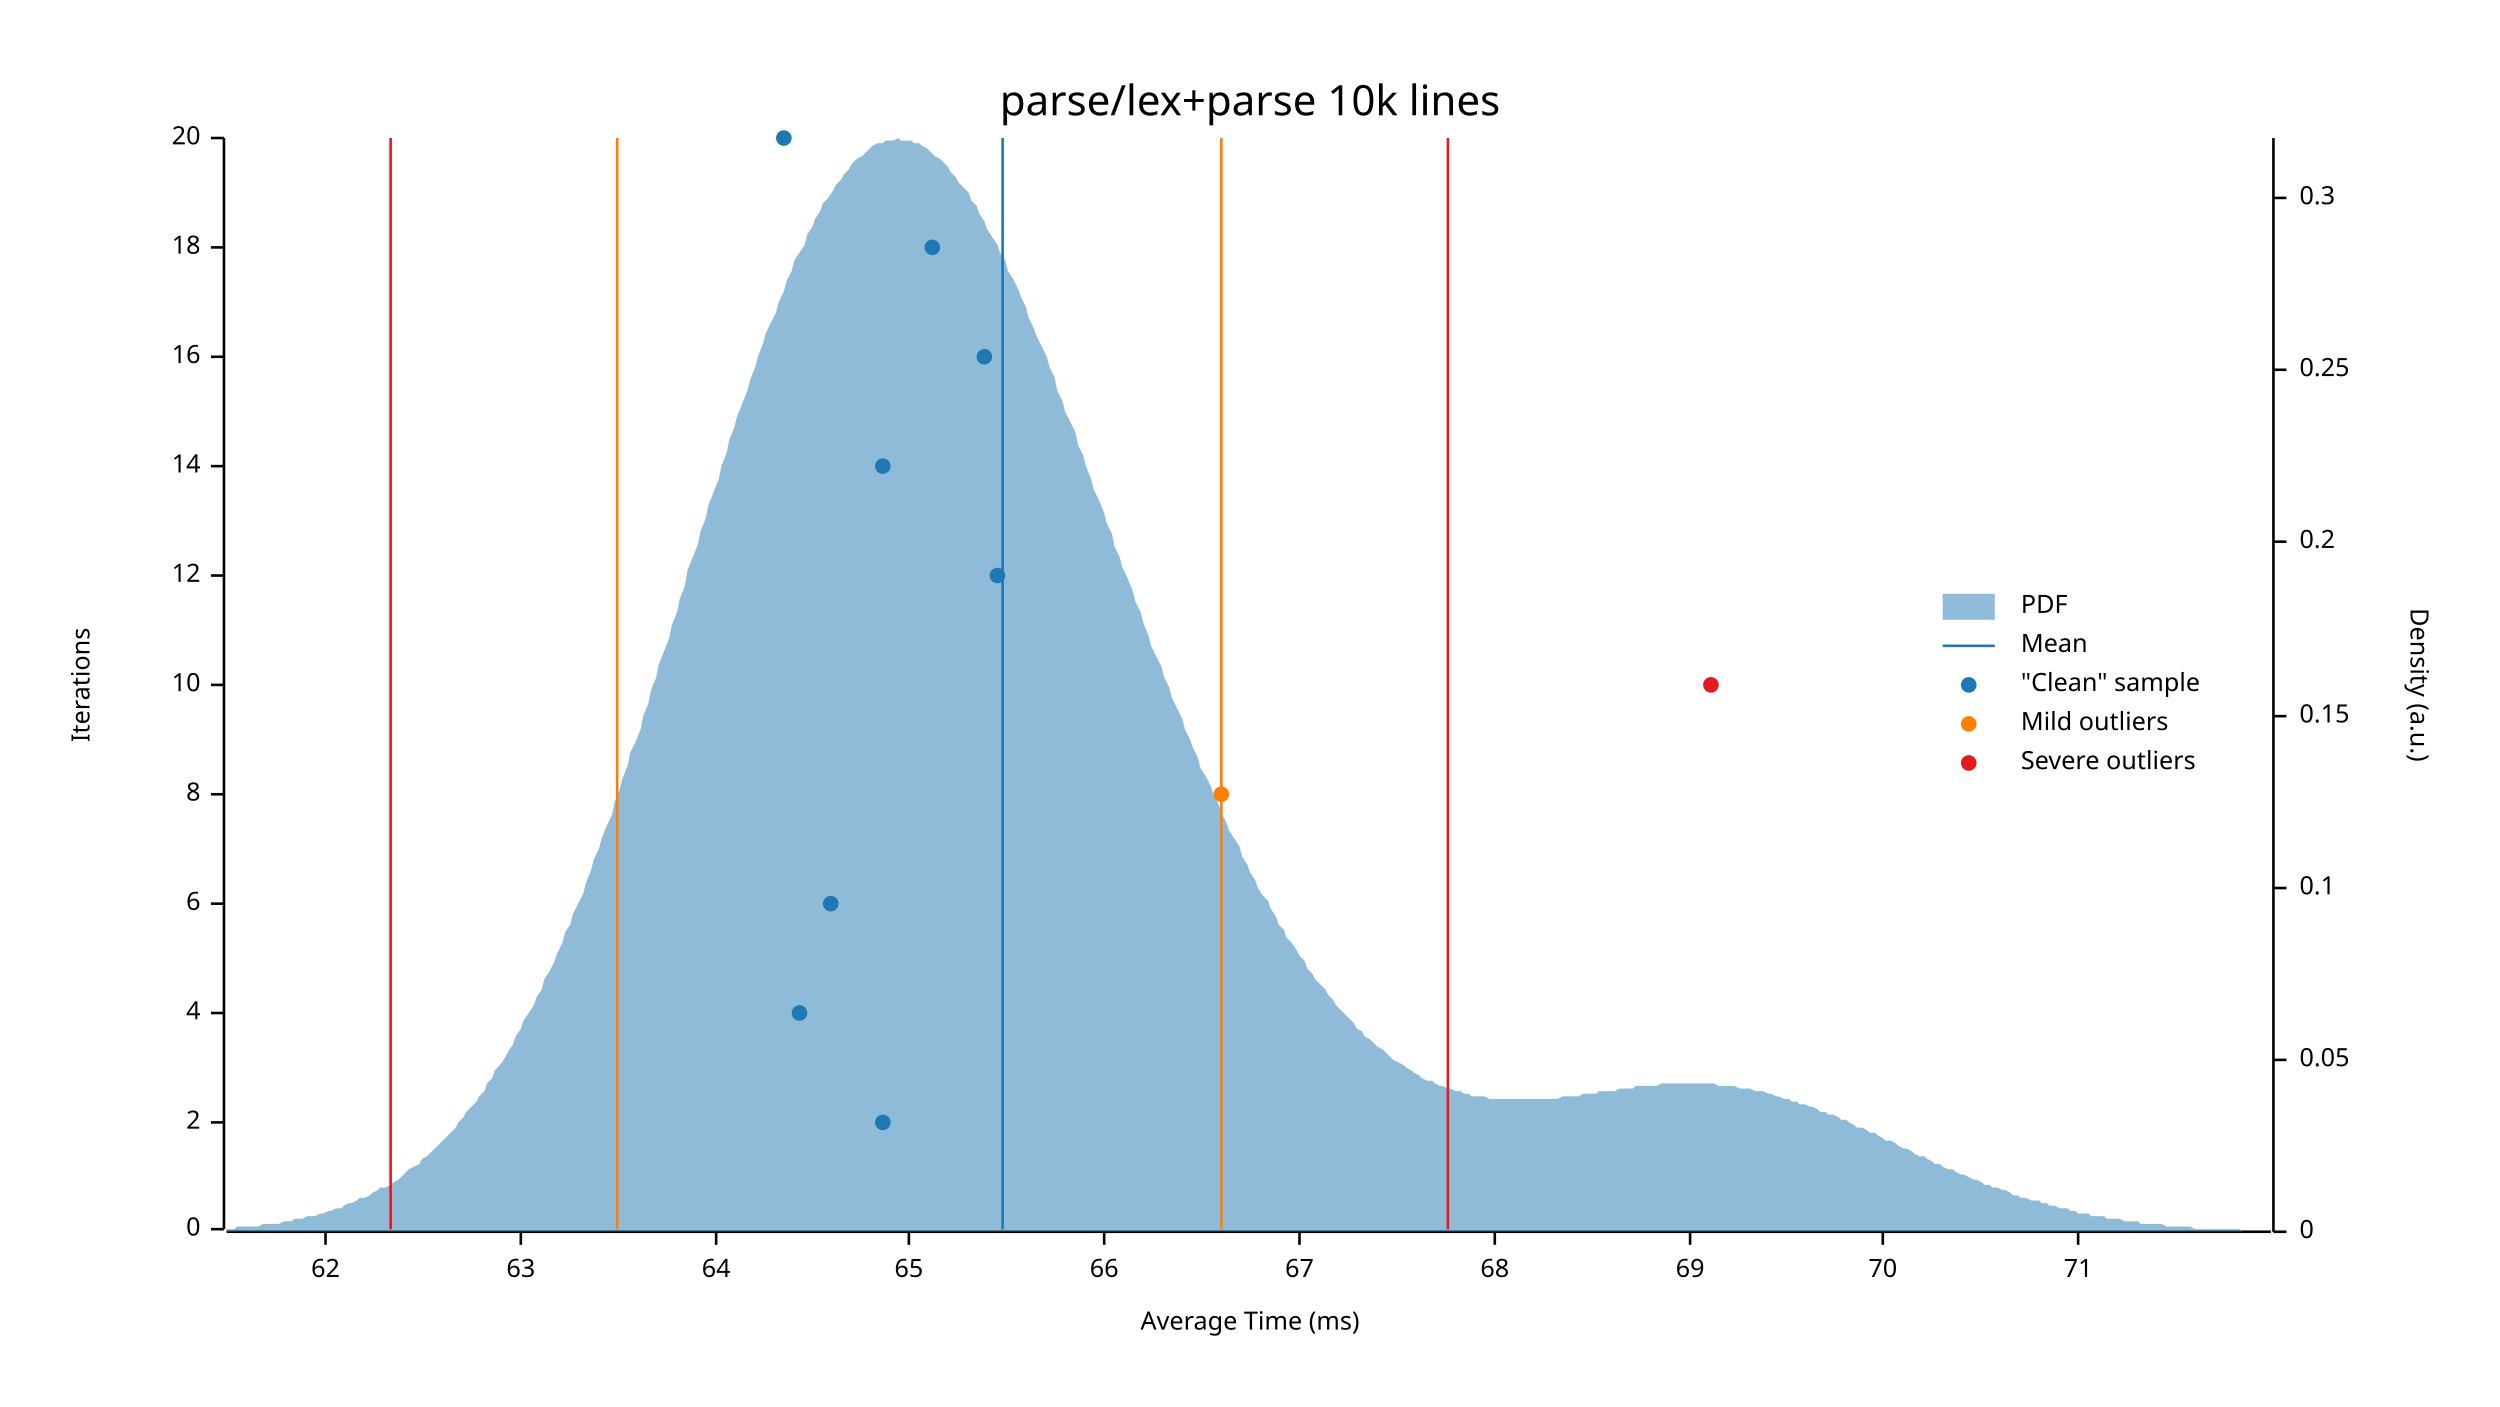
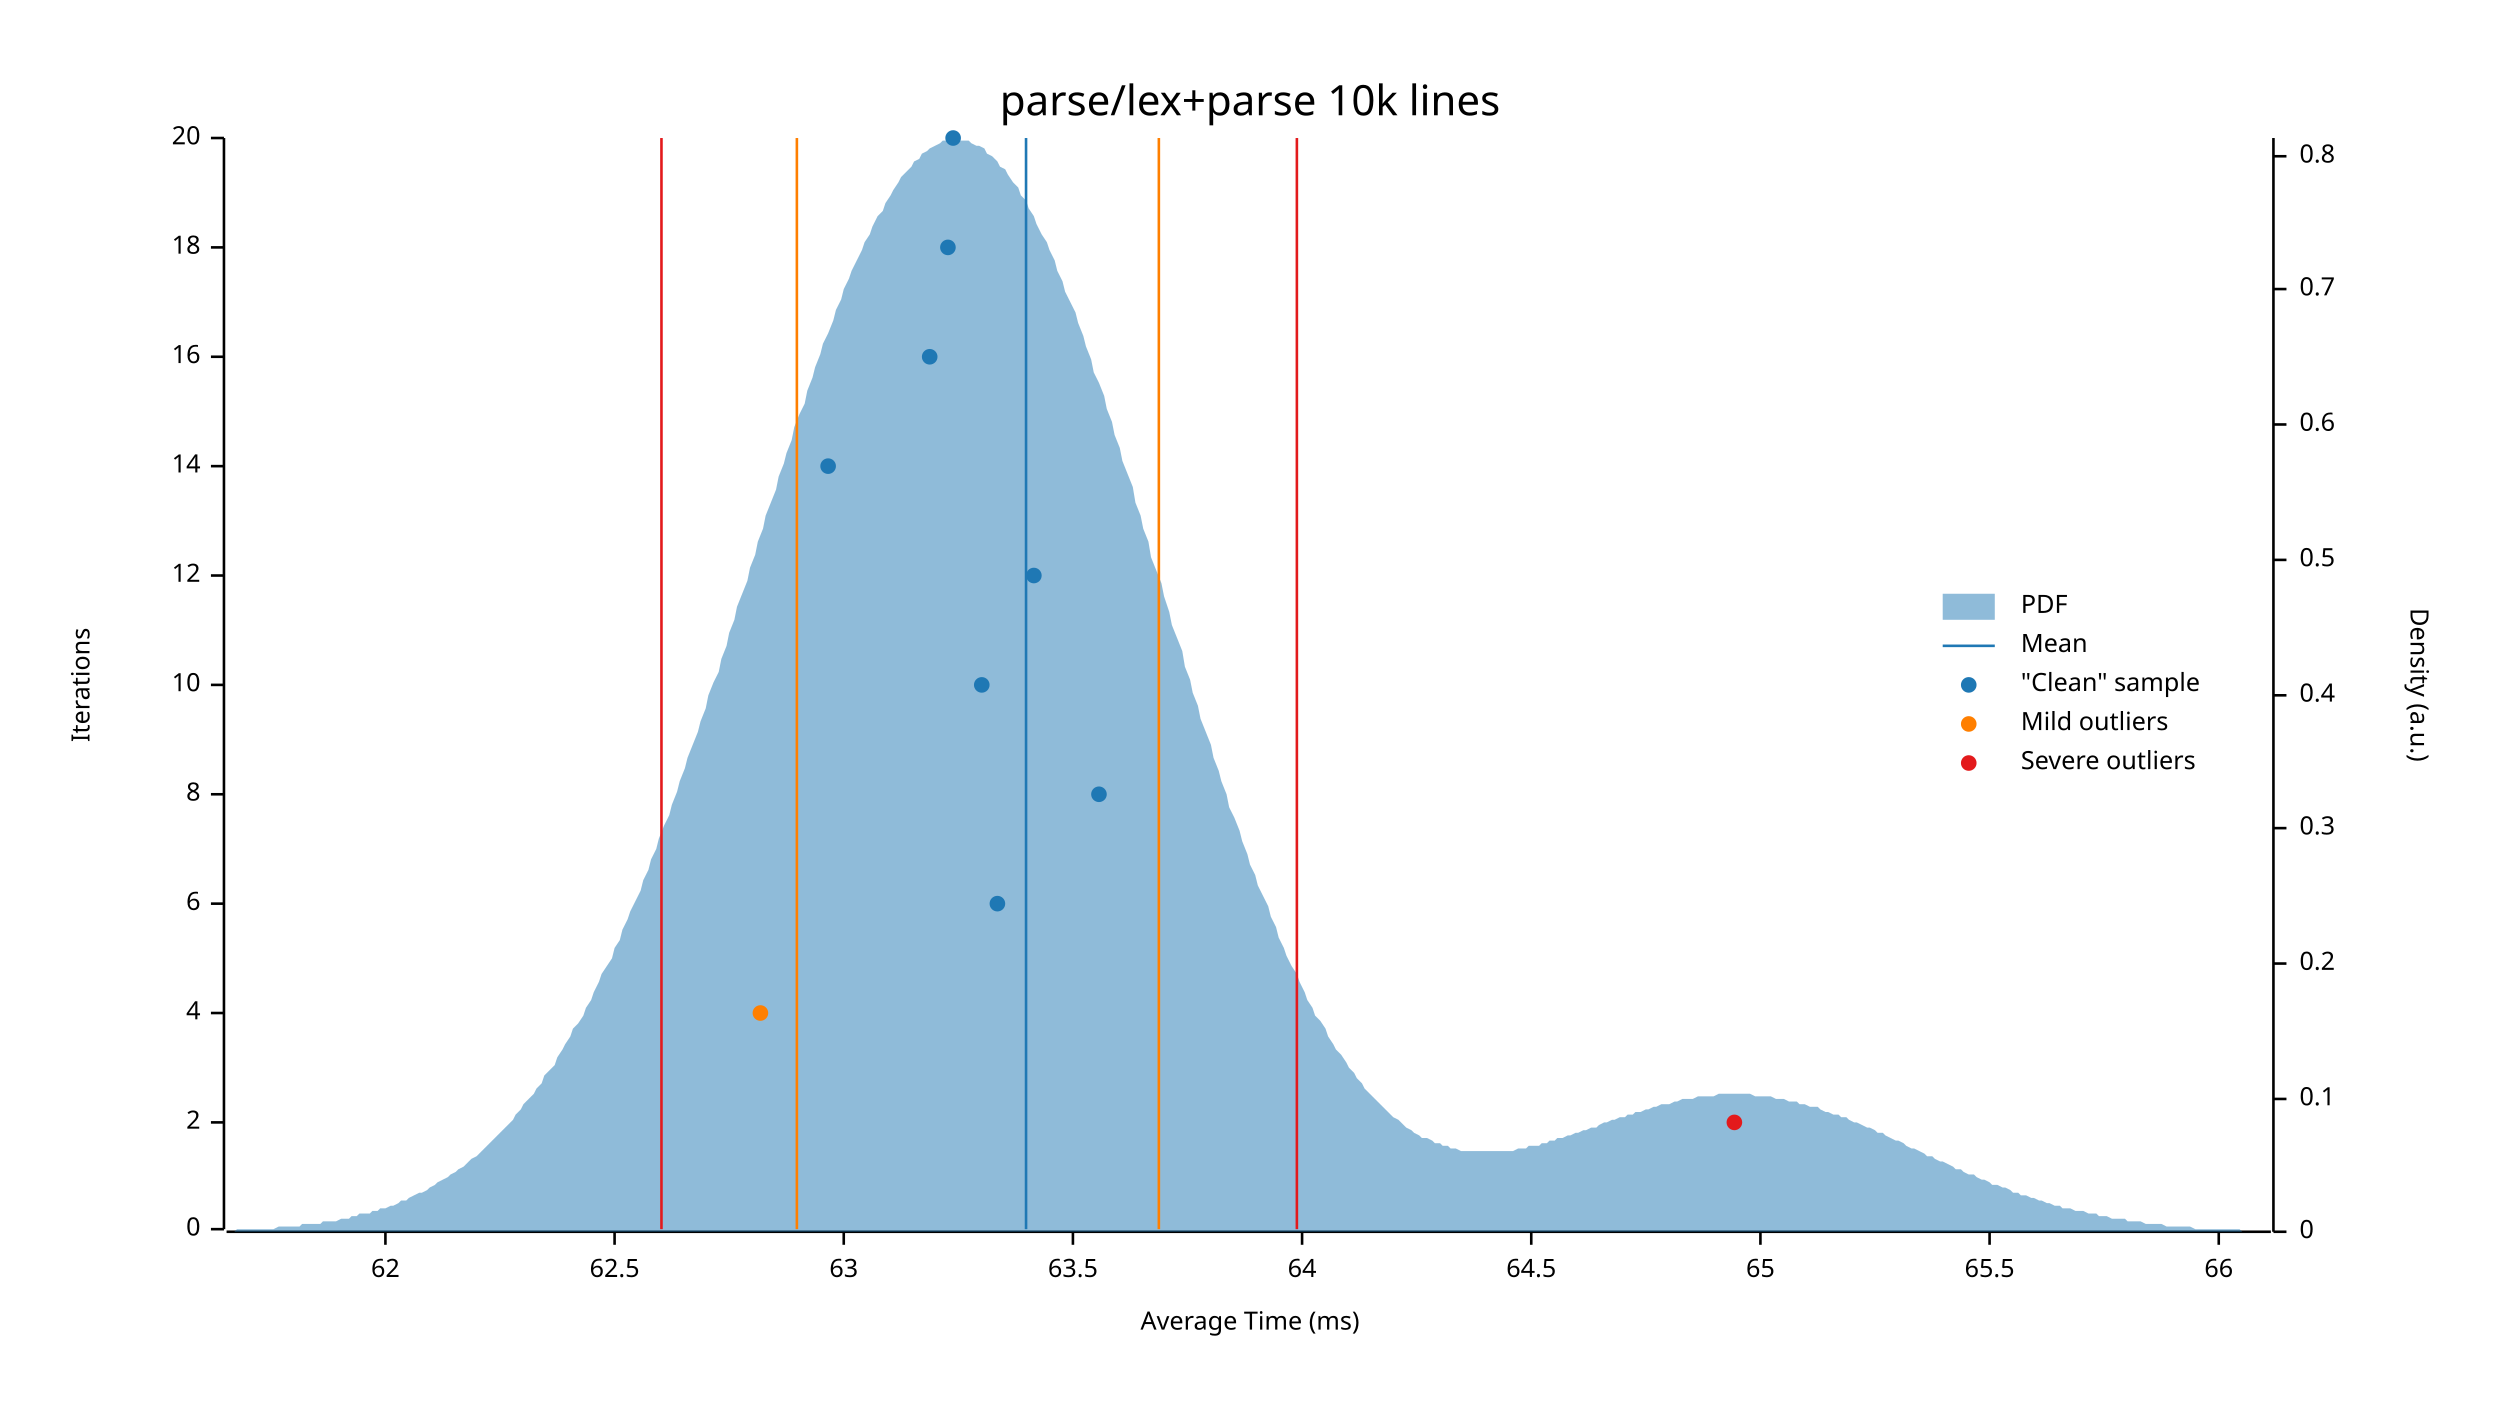
<svg xmlns="http://www.w3.org/2000/svg" width="960" height="540" viewBox="0 0 960 540">
  <text x="480" y="32" dy="0.76em" text-anchor="middle" font-family="sans-serif" font-size="16.129" opacity="1" fill="#000000">
parse/lex+parse 10k lines
</text>
  <text x="27" y="263" dy="0.76em" text-anchor="middle" font-family="sans-serif" font-size="9.677" opacity="1" fill="#000000" transform="rotate(270, 27, 263)">
Iterations
</text>
  <text x="480" y="513" dy="-0.5ex" text-anchor="middle" font-family="sans-serif" font-size="9.677" opacity="1" fill="#000000">
Average Time (ms)
</text>
  <polyline fill="none" opacity="1" stroke="#000000" stroke-width="1" points="86,53 86,472 " />
  <text x="77" y="472" dy="0.5ex" text-anchor="end" font-family="sans-serif" font-size="9.677" opacity="1" fill="#000000">
0
</text>
  <polyline fill="none" opacity="1" stroke="#000000" stroke-width="1" points="81,472 86,472 " />
  <text x="77" y="431" dy="0.5ex" text-anchor="end" font-family="sans-serif" font-size="9.677" opacity="1" fill="#000000">
2
</text>
  <polyline fill="none" opacity="1" stroke="#000000" stroke-width="1" points="81,431 86,431 " />
  <text x="77" y="389" dy="0.5ex" text-anchor="end" font-family="sans-serif" font-size="9.677" opacity="1" fill="#000000">
4
</text>
  <polyline fill="none" opacity="1" stroke="#000000" stroke-width="1" points="81,389 86,389 " />
  <text x="77" y="347" dy="0.5ex" text-anchor="end" font-family="sans-serif" font-size="9.677" opacity="1" fill="#000000">
6
</text>
  <polyline fill="none" opacity="1" stroke="#000000" stroke-width="1" points="81,347 86,347 " />
  <text x="77" y="305" dy="0.5ex" text-anchor="end" font-family="sans-serif" font-size="9.677" opacity="1" fill="#000000">
8
</text>
  <polyline fill="none" opacity="1" stroke="#000000" stroke-width="1" points="81,305 86,305 " />
  <text x="77" y="263" dy="0.5ex" text-anchor="end" font-family="sans-serif" font-size="9.677" opacity="1" fill="#000000">
10
</text>
  <polyline fill="none" opacity="1" stroke="#000000" stroke-width="1" points="81,263 86,263 " />
  <text x="77" y="221" dy="0.5ex" text-anchor="end" font-family="sans-serif" font-size="9.677" opacity="1" fill="#000000">
12
</text>
  <polyline fill="none" opacity="1" stroke="#000000" stroke-width="1" points="81,221 86,221 " />
  <text x="77" y="179" dy="0.5ex" text-anchor="end" font-family="sans-serif" font-size="9.677" opacity="1" fill="#000000">
14
</text>
  <polyline fill="none" opacity="1" stroke="#000000" stroke-width="1" points="81,179 86,179 " />
  <text x="77" y="137" dy="0.5ex" text-anchor="end" font-family="sans-serif" font-size="9.677" opacity="1" fill="#000000">
16
</text>
  <polyline fill="none" opacity="1" stroke="#000000" stroke-width="1" points="81,137 86,137 " />
  <text x="77" y="95" dy="0.5ex" text-anchor="end" font-family="sans-serif" font-size="9.677" opacity="1" fill="#000000">
18
</text>
  <polyline fill="none" opacity="1" stroke="#000000" stroke-width="1" points="81,95 86,95 " />
  <text x="77" y="53" dy="0.5ex" text-anchor="end" font-family="sans-serif" font-size="9.677" opacity="1" fill="#000000">
20
</text>
  <polyline fill="none" opacity="1" stroke="#000000" stroke-width="1" points="81,53 86,53 " />
  <polyline fill="none" opacity="1" stroke="#000000" stroke-width="1" points="87,473 872,473 " />
-   <text x="125" y="483" dy="0.76em" text-anchor="middle" font-family="sans-serif" font-size="9.677" opacity="1" fill="#000000">
+   <text x="148" y="483" dy="0.76em" text-anchor="middle" font-family="sans-serif" font-size="9.677" opacity="1" fill="#000000">
62
</text>
-   <polyline fill="none" opacity="1" stroke="#000000" stroke-width="1" points="125,473 125,478 " />
-   <text x="200" y="483" dy="0.76em" text-anchor="middle" font-family="sans-serif" font-size="9.677" opacity="1" fill="#000000">
+   <polyline fill="none" opacity="1" stroke="#000000" stroke-width="1" points="148,473 148,478 " />
+   <text x="236" y="483" dy="0.76em" text-anchor="middle" font-family="sans-serif" font-size="9.677" opacity="1" fill="#000000">
+ 62.5
+ </text>
+   <polyline fill="none" opacity="1" stroke="#000000" stroke-width="1" points="236,473 236,478 " />
+   <text x="324" y="483" dy="0.76em" text-anchor="middle" font-family="sans-serif" font-size="9.677" opacity="1" fill="#000000">
63
</text>
-   <polyline fill="none" opacity="1" stroke="#000000" stroke-width="1" points="200,473 200,478 " />
-   <text x="275" y="483" dy="0.76em" text-anchor="middle" font-family="sans-serif" font-size="9.677" opacity="1" fill="#000000">
+   <polyline fill="none" opacity="1" stroke="#000000" stroke-width="1" points="324,473 324,478 " />
+   <text x="412" y="483" dy="0.76em" text-anchor="middle" font-family="sans-serif" font-size="9.677" opacity="1" fill="#000000">
+ 63.5
+ </text>
+   <polyline fill="none" opacity="1" stroke="#000000" stroke-width="1" points="412,473 412,478 " />
+   <text x="500" y="483" dy="0.76em" text-anchor="middle" font-family="sans-serif" font-size="9.677" opacity="1" fill="#000000">
64
</text>
-   <polyline fill="none" opacity="1" stroke="#000000" stroke-width="1" points="275,473 275,478 " />
-   <text x="349" y="483" dy="0.76em" text-anchor="middle" font-family="sans-serif" font-size="9.677" opacity="1" fill="#000000">
+   <polyline fill="none" opacity="1" stroke="#000000" stroke-width="1" points="500,473 500,478 " />
+   <text x="588" y="483" dy="0.76em" text-anchor="middle" font-family="sans-serif" font-size="9.677" opacity="1" fill="#000000">
+ 64.5
+ </text>
+   <polyline fill="none" opacity="1" stroke="#000000" stroke-width="1" points="588,473 588,478 " />
+   <text x="676" y="483" dy="0.76em" text-anchor="middle" font-family="sans-serif" font-size="9.677" opacity="1" fill="#000000">
65
</text>
-   <polyline fill="none" opacity="1" stroke="#000000" stroke-width="1" points="349,473 349,478 " />
-   <text x="424" y="483" dy="0.76em" text-anchor="middle" font-family="sans-serif" font-size="9.677" opacity="1" fill="#000000">
+   <polyline fill="none" opacity="1" stroke="#000000" stroke-width="1" points="676,473 676,478 " />
+   <text x="764" y="483" dy="0.76em" text-anchor="middle" font-family="sans-serif" font-size="9.677" opacity="1" fill="#000000">
+ 65.5
+ </text>
+   <polyline fill="none" opacity="1" stroke="#000000" stroke-width="1" points="764,473 764,478 " />
+   <text x="852" y="483" dy="0.76em" text-anchor="middle" font-family="sans-serif" font-size="9.677" opacity="1" fill="#000000">
66
</text>
-   <polyline fill="none" opacity="1" stroke="#000000" stroke-width="1" points="424,473 424,478 " />
-   <text x="499" y="483" dy="0.76em" text-anchor="middle" font-family="sans-serif" font-size="9.677" opacity="1" fill="#000000">
- 67
- </text>
-   <polyline fill="none" opacity="1" stroke="#000000" stroke-width="1" points="499,473 499,478 " />
-   <text x="574" y="483" dy="0.76em" text-anchor="middle" font-family="sans-serif" font-size="9.677" opacity="1" fill="#000000">
- 68
- </text>
-   <polyline fill="none" opacity="1" stroke="#000000" stroke-width="1" points="574,473 574,478 " />
-   <text x="649" y="483" dy="0.76em" text-anchor="middle" font-family="sans-serif" font-size="9.677" opacity="1" fill="#000000">
- 69
- </text>
-   <polyline fill="none" opacity="1" stroke="#000000" stroke-width="1" points="649,473 649,478 " />
-   <text x="723" y="483" dy="0.76em" text-anchor="middle" font-family="sans-serif" font-size="9.677" opacity="1" fill="#000000">
- 70
- </text>
-   <polyline fill="none" opacity="1" stroke="#000000" stroke-width="1" points="723,473 723,478 " />
-   <text x="798" y="483" dy="0.76em" text-anchor="middle" font-family="sans-serif" font-size="9.677" opacity="1" fill="#000000">
- 71
- </text>
-   <polyline fill="none" opacity="1" stroke="#000000" stroke-width="1" points="798,473 798,478 " />
+   <polyline fill="none" opacity="1" stroke="#000000" stroke-width="1" points="852,473 852,478 " />
  <text x="933" y="263" dy="0.76em" text-anchor="middle" font-family="sans-serif" font-size="9.677" opacity="1" fill="#000000" transform="rotate(90, 933, 263)">
Density (a.u.)
</text>
  <polyline fill="none" opacity="1" stroke="#000000" stroke-width="1" points="873,53 873,473 " />
  <text x="883" y="473" dy="0.5ex" text-anchor="start" font-family="sans-serif" font-size="9.677" opacity="1" fill="#000000">
0
</text>
  <polyline fill="none" opacity="1" stroke="#000000" stroke-width="1" points="873,473 878,473 " />
-   <text x="883" y="407" dy="0.5ex" text-anchor="start" font-family="sans-serif" font-size="9.677" opacity="1" fill="#000000">
- 0.05
- </text>
-   <polyline fill="none" opacity="1" stroke="#000000" stroke-width="1" points="873,407 878,407 " />
-   <text x="883" y="341" dy="0.5ex" text-anchor="start" font-family="sans-serif" font-size="9.677" opacity="1" fill="#000000">
+   <text x="883" y="422" dy="0.5ex" text-anchor="start" font-family="sans-serif" font-size="9.677" opacity="1" fill="#000000">
0.1
</text>
-   <polyline fill="none" opacity="1" stroke="#000000" stroke-width="1" points="873,341 878,341 " />
-   <text x="883" y="275" dy="0.5ex" text-anchor="start" font-family="sans-serif" font-size="9.677" opacity="1" fill="#000000">
- 0.15
- </text>
-   <polyline fill="none" opacity="1" stroke="#000000" stroke-width="1" points="873,275 878,275 " />
-   <text x="883" y="208" dy="0.5ex" text-anchor="start" font-family="sans-serif" font-size="9.677" opacity="1" fill="#000000">
+   <polyline fill="none" opacity="1" stroke="#000000" stroke-width="1" points="873,422 878,422 " />
+   <text x="883" y="370" dy="0.5ex" text-anchor="start" font-family="sans-serif" font-size="9.677" opacity="1" fill="#000000">
0.2
</text>
-   <polyline fill="none" opacity="1" stroke="#000000" stroke-width="1" points="873,208 878,208 " />
-   <text x="883" y="142" dy="0.5ex" text-anchor="start" font-family="sans-serif" font-size="9.677" opacity="1" fill="#000000">
- 0.25
- </text>
-   <polyline fill="none" opacity="1" stroke="#000000" stroke-width="1" points="873,142 878,142 " />
-   <text x="883" y="76" dy="0.5ex" text-anchor="start" font-family="sans-serif" font-size="9.677" opacity="1" fill="#000000">
+   <polyline fill="none" opacity="1" stroke="#000000" stroke-width="1" points="873,370 878,370 " />
+   <text x="883" y="318" dy="0.5ex" text-anchor="start" font-family="sans-serif" font-size="9.677" opacity="1" fill="#000000">
0.3
</text>
-   <polyline fill="none" opacity="1" stroke="#000000" stroke-width="1" points="873,76 878,76 " />
-   <polygon opacity="0.5" fill="#1F78B4" points="87,472 88,472 90,472 91,471 93,471 94,471 96,471 98,471 99,471 101,470 102,470 104,470 105,470 107,470 109,469 110,469 112,469 113,468 115,468 116,468 118,467 120,467 121,467 123,466 124,466 126,465 127,465 129,464 131,464 132,463 134,462 135,462 137,461 138,460 140,460 142,459 143,458 145,457 146,456 148,456 150,455 151,454 153,453 154,452 156,450 157,449 159,448 161,447 162,445 164,444 165,443 167,441 168,440 170,438 172,436 173,435 175,433 176,431 178,429 179,427 181,425 183,423 184,421 186,419 187,416 189,414 190,411 192,409 194,406 195,404 197,401 198,398 200,395 201,392 203,389 205,386 206,383 208,380 209,376 211,373 213,369 214,366 216,362 217,358 219,355 220,351 222,347 224,343 225,339 227,334 228,330 230,326 231,322 233,317 235,313 236,308 238,303 239,299 241,294 242,289 244,285 246,280 247,275 249,270 250,265 252,260 253,255 255,250 257,245 258,240 260,235 261,230 263,225 264,219 266,214 268,209 269,204 271,199 272,194 274,189 276,184 277,179 279,174 280,169 282,164 283,160 285,155 287,150 288,146 290,141 291,137 293,132 294,128 296,124 298,120 299,116 301,112 302,108 304,104 305,100 307,97 309,94 310,90 312,87 313,84 315,81 316,78 318,76 320,73 321,71 323,69 324,67 326,65 327,63 329,61 331,60 332,59 334,57 335,56 337,55 339,55 340,54 342,54 343,54 345,53 346,54 348,54 350,54 351,55 353,55 354,56 356,57 357,58 359,60 361,61 362,62 364,64 365,66 367,68 368,70 370,72 372,74 373,77 375,79 376,82 378,85 379,88 381,91 383,94 384,97 386,100 387,104 389,107 391,111 392,114 394,118 395,122 397,126 398,129 400,133 402,137 403,141 405,145 406,150 408,154 409,158 411,162 413,166 414,171 416,175 417,179 419,184 420,188 422,192 424,197 425,201 427,205 428,210 430,214 431,218 433,222 435,227 436,231 438,235 439,239 441,244 442,248 444,252 446,256 447,260 449,264 450,268 452,272 454,276 455,280 457,284 458,287 460,291 461,295 463,298 465,302 466,305 468,309 469,312 471,316 472,319 474,322 476,325 477,329 479,332 480,335 482,338 483,341 485,344 487,346 488,349 490,352 491,355 493,357 494,360 496,362 498,365 499,367 501,369 502,372 504,374 505,376 507,378 509,380 510,382 512,384 513,386 515,388 517,390 518,391 520,393 521,395 523,396 524,398 526,399 528,401 529,402 531,403 532,404 534,406 535,407 537,408 539,409 540,410 542,411 543,412 545,413 546,414 548,415 550,415 551,416 553,417 554,417 556,418 557,418 559,419 561,419 562,420 564,420 565,421 567,421 568,421 570,421 572,422 573,422 575,422 576,422 578,422 580,422 581,422 583,422 584,422 586,422 587,422 589,422 591,422 592,422 594,422 595,422 597,422 598,422 600,421 602,421 603,421 605,421 606,421 608,420 609,420 611,420 613,420 614,419 616,419 617,419 619,419 620,419 622,418 624,418 625,418 627,418 628,417 630,417 632,417 633,417 635,417 636,417 638,416 639,416 641,416 643,416 644,416 646,416 647,416 649,416 650,416 652,416 654,416 655,416 657,416 658,416 660,417 661,417 663,417 665,417 666,417 668,418 669,418 671,418 672,418 674,419 676,419 677,419 679,420 680,420 682,421 683,421 685,422 687,422 688,423 690,423 691,424 693,424 695,425 696,425 698,426 699,427 701,427 702,428 704,428 706,429 707,430 709,430 710,431 712,432 713,433 715,433 717,434 718,435 720,435 721,436 723,437 724,438 726,438 728,439 729,440 731,441 732,441 734,442 735,443 737,444 739,444 740,445 742,446 743,447 745,447 746,448 748,449 750,449 751,450 753,451 754,451 756,452 758,453 759,453 761,454 762,455 764,455 765,456 767,456 769,457 770,457 772,458 773,459 775,459 776,460 778,460 780,461 781,461 783,461 784,462 786,462 787,463 789,463 791,464 792,464 794,464 795,465 797,465 798,466 800,466 802,466 803,467 805,467 806,467 808,467 809,468 811,468 813,468 814,468 816,469 817,469 819,469 821,469 822,470 824,470 825,470 827,470 828,470 830,470 832,471 833,471 835,471 836,471 838,471 839,471 841,471 843,472 844,472 846,472 847,472 849,472 850,472 852,472 854,472 855,472 857,472 858,472 860,472 861,473 863,473 865,473 866,473 868,473 869,473 871,473 873,473 873,473 87,473 " />
-   <polyline fill="none" opacity="1" stroke="#1F78B4" stroke-width="1" points="385,472 385,53 " />
-   <polyline fill="none" opacity="1" stroke="#FF7F00" stroke-width="1" points="237,472 237,53 " />
-   <polyline fill="none" opacity="1" stroke="#FF7F00" stroke-width="1" points="469,472 469,53 " />
-   <polyline fill="none" opacity="1" stroke="#E31A1C" stroke-width="1" points="150,472 150,53 " />
-   <polyline fill="none" opacity="1" stroke="#E31A1C" stroke-width="1" points="556,472 556,53 " />
-   <circle cx="339" cy="431" r="3" opacity="1" fill="#1F78B4" stroke="none" stroke-width="1" />
-   <circle cx="307" cy="389" r="3" opacity="1" fill="#1F78B4" stroke="none" stroke-width="1" />
-   <circle cx="319" cy="347" r="3" opacity="1" fill="#1F78B4" stroke="none" stroke-width="1" />
-   <circle cx="383" cy="221" r="3" opacity="1" fill="#1F78B4" stroke="none" stroke-width="1" />
-   <circle cx="339" cy="179" r="3" opacity="1" fill="#1F78B4" stroke="none" stroke-width="1" />
-   <circle cx="378" cy="137" r="3" opacity="1" fill="#1F78B4" stroke="none" stroke-width="1" />
-   <circle cx="358" cy="95" r="3" opacity="1" fill="#1F78B4" stroke="none" stroke-width="1" />
-   <circle cx="301" cy="53" r="3" opacity="1" fill="#1F78B4" stroke="none" stroke-width="1" />
-   <circle cx="469" cy="305" r="3" opacity="1" fill="#FF7F00" stroke="none" stroke-width="1" />
-   <circle cx="657" cy="263" r="3" opacity="1" fill="#E31A1C" stroke="none" stroke-width="1" />
+   <polyline fill="none" opacity="1" stroke="#000000" stroke-width="1" points="873,318 878,318 " />
+   <text x="883" y="267" dy="0.5ex" text-anchor="start" font-family="sans-serif" font-size="9.677" opacity="1" fill="#000000">
+ 0.4
+ </text>
+   <polyline fill="none" opacity="1" stroke="#000000" stroke-width="1" points="873,267 878,267 " />
+   <text x="883" y="215" dy="0.5ex" text-anchor="start" font-family="sans-serif" font-size="9.677" opacity="1" fill="#000000">
+ 0.5
+ </text>
+   <polyline fill="none" opacity="1" stroke="#000000" stroke-width="1" points="873,215 878,215 " />
+   <text x="883" y="163" dy="0.5ex" text-anchor="start" font-family="sans-serif" font-size="9.677" opacity="1" fill="#000000">
+ 0.6
+ </text>
+   <polyline fill="none" opacity="1" stroke="#000000" stroke-width="1" points="873,163 878,163 " />
+   <text x="883" y="111" dy="0.5ex" text-anchor="start" font-family="sans-serif" font-size="9.677" opacity="1" fill="#000000">
+ 0.7
+ </text>
+   <polyline fill="none" opacity="1" stroke="#000000" stroke-width="1" points="873,111 878,111 " />
+   <text x="883" y="60" dy="0.5ex" text-anchor="start" font-family="sans-serif" font-size="9.677" opacity="1" fill="#000000">
+ 0.8
+ </text>
+   <polyline fill="none" opacity="1" stroke="#000000" stroke-width="1" points="873,60 878,60 " />
+   <polygon opacity="0.5" fill="#1F78B4" points="87,473 88,473 90,473 91,472 93,472 94,472 96,472 98,472 99,472 101,472 102,472 104,472 105,472 107,471 109,471 110,471 112,471 113,471 115,471 116,470 118,470 120,470 121,470 123,470 124,469 126,469 127,469 129,469 131,468 132,468 134,468 135,467 137,467 138,466 140,466 142,466 143,465 145,465 146,464 148,464 150,463 151,463 153,462 154,461 156,461 157,460 159,459 161,458 162,458 164,457 165,456 167,455 168,454 170,453 172,452 173,451 175,450 176,449 178,448 179,447 181,445 183,444 184,443 186,441 187,440 189,438 190,437 192,435 194,433 195,432 197,430 198,428 200,426 201,424 203,422 205,420 206,418 208,416 209,413 211,411 213,409 214,406 216,403 217,401 219,398 220,395 222,393 224,390 225,387 227,384 228,381 230,377 231,374 233,371 235,368 236,364 238,361 239,357 241,353 242,350 244,346 246,342 247,338 249,334 250,330 252,326 253,322 255,317 257,313 258,309 260,304 261,300 263,295 264,291 266,286 268,281 269,277 271,272 272,267 274,262 276,258 277,253 279,248 280,243 282,238 283,233 285,228 287,223 288,218 290,213 291,208 293,203 294,198 296,193 298,188 299,183 301,178 302,174 304,169 305,164 307,159 309,155 310,150 312,145 313,141 315,136 316,132 318,128 320,123 321,119 323,115 324,111 326,107 327,104 329,100 331,96 332,93 334,90 335,87 337,83 339,81 340,78 342,75 343,73 345,70 346,68 348,66 350,64 351,62 353,61 354,59 356,58 357,57 359,56 361,55 362,54 364,54 365,54 367,53 368,54 370,54 372,54 373,55 375,56 376,56 378,57 379,59 381,60 383,62 384,64 386,65 387,67 389,70 391,72 392,75 394,77 395,80 397,83 398,86 400,90 402,93 403,96 405,100 406,104 408,108 409,112 411,116 413,120 414,124 416,129 417,133 419,138 420,143 422,147 424,152 425,157 427,162 428,167 430,172 431,177 433,182 435,187 436,193 438,198 439,203 441,208 442,214 444,219 446,224 447,229 449,235 450,240 452,245 454,250 455,256 457,261 458,266 460,271 461,276 463,281 465,286 466,291 468,296 469,300 471,305 472,310 474,314 476,319 477,323 479,328 480,332 482,336 483,340 485,344 487,348 488,352 490,356 491,360 493,364 494,367 496,371 498,374 499,377 501,381 502,384 504,387 505,390 507,392 509,395 510,398 512,401 513,403 515,405 517,408 518,410 520,412 521,414 523,416 524,418 526,420 528,422 529,423 531,425 532,426 534,428 535,429 537,430 539,432 540,433 542,434 543,435 545,436 546,437 548,437 550,438 551,439 553,439 554,440 556,440 557,441 559,441 561,442 562,442 564,442 565,442 567,442 568,442 570,442 572,442 573,442 575,442 576,442 578,442 580,442 581,442 583,441 584,441 586,441 587,440 589,440 591,440 592,439 594,439 595,438 597,438 598,437 600,437 602,436 603,436 605,435 606,435 608,434 609,434 611,433 613,433 614,432 616,431 617,431 619,430 620,430 622,429 624,429 625,428 627,428 628,427 630,427 632,426 633,426 635,425 636,425 638,424 639,424 641,424 643,423 644,423 646,422 647,422 649,422 650,422 652,421 654,421 655,421 657,421 658,421 660,420 661,420 663,420 665,420 666,420 668,420 669,420 671,420 672,420 674,421 676,421 677,421 679,421 680,421 682,422 683,422 685,422 687,423 688,423 690,423 691,424 693,424 695,425 696,425 698,425 699,426 701,427 702,427 704,428 706,428 707,429 709,429 710,430 712,431 713,431 715,432 717,433 718,433 720,434 721,435 723,435 724,436 726,437 728,438 729,438 731,439 732,440 734,441 735,441 737,442 739,443 740,444 742,444 743,445 745,446 746,446 748,447 750,448 751,449 753,449 754,450 756,451 758,451 759,452 761,453 762,453 764,454 765,455 767,455 769,456 770,456 772,457 773,458 775,458 776,459 778,459 780,460 781,460 783,461 784,461 786,462 787,462 789,463 791,463 792,464 794,464 795,464 797,465 798,465 800,465 802,466 803,466 805,466 806,467 808,467 809,467 811,468 813,468 814,468 816,468 817,469 819,469 821,469 822,469 824,470 825,470 827,470 828,470 830,470 832,471 833,471 835,471 836,471 838,471 839,471 841,471 843,472 844,472 846,472 847,472 849,472 850,472 852,472 854,472 855,472 857,472 858,472 860,472 861,473 863,473 865,473 866,473 868,473 869,473 871,473 873,473 873,473 87,473 " />
+   <polyline fill="none" opacity="1" stroke="#1F78B4" stroke-width="1" points="394,472 394,53 " />
+   <polyline fill="none" opacity="1" stroke="#FF7F00" stroke-width="1" points="306,472 306,53 " />
+   <polyline fill="none" opacity="1" stroke="#FF7F00" stroke-width="1" points="445,472 445,53 " />
+   <polyline fill="none" opacity="1" stroke="#E31A1C" stroke-width="1" points="254,472 254,53 " />
+   <polyline fill="none" opacity="1" stroke="#E31A1C" stroke-width="1" points="498,472 498,53 " />
+   <circle cx="383" cy="347" r="3" opacity="1" fill="#1F78B4" stroke="none" stroke-width="1" />
+   <circle cx="422" cy="305" r="3" opacity="1" fill="#1F78B4" stroke="none" stroke-width="1" />
+   <circle cx="377" cy="263" r="3" opacity="1" fill="#1F78B4" stroke="none" stroke-width="1" />
+   <circle cx="397" cy="221" r="3" opacity="1" fill="#1F78B4" stroke="none" stroke-width="1" />
+   <circle cx="318" cy="179" r="3" opacity="1" fill="#1F78B4" stroke="none" stroke-width="1" />
+   <circle cx="357" cy="137" r="3" opacity="1" fill="#1F78B4" stroke="none" stroke-width="1" />
+   <circle cx="364" cy="95" r="3" opacity="1" fill="#1F78B4" stroke="none" stroke-width="1" />
+   <circle cx="366" cy="53" r="3" opacity="1" fill="#1F78B4" stroke="none" stroke-width="1" />
+   <circle cx="292" cy="389" r="3" opacity="1" fill="#FF7F00" stroke="none" stroke-width="1" />
+   <circle cx="666" cy="431" r="3" opacity="1" fill="#E31A1C" stroke="none" stroke-width="1" />
  <text x="776" y="228" dy="0.76em" text-anchor="start" font-family="sans-serif" font-size="9.677" opacity="1" fill="#000000">
PDF
</text>
  <text x="776" y="243" dy="0.76em" text-anchor="start" font-family="sans-serif" font-size="9.677" opacity="1" fill="#000000">
Mean
</text>
  <text x="776" y="258" dy="0.76em" text-anchor="start" font-family="sans-serif" font-size="9.677" opacity="1" fill="#000000">
"Clean" sample
</text>
  <text x="776" y="273" dy="0.76em" text-anchor="start" font-family="sans-serif" font-size="9.677" opacity="1" fill="#000000">
Mild outliers
</text>
  <text x="776" y="288" dy="0.76em" text-anchor="start" font-family="sans-serif" font-size="9.677" opacity="1" fill="#000000">
Severe outliers
</text>
  <rect x="746" y="228" width="20" height="10" opacity="0.5" fill="#1F78B4" stroke="none" />
  <polyline fill="none" opacity="1" stroke="#1F78B4" stroke-width="1" points="746,248 766,248 " />
  <circle cx="756" cy="263" r="3" opacity="1" fill="#1F78B4" stroke="none" stroke-width="1" />
  <circle cx="756" cy="278" r="3" opacity="1" fill="#FF7F00" stroke="none" stroke-width="1" />
  <circle cx="756" cy="293" r="3" opacity="1" fill="#E31A1C" stroke="none" stroke-width="1" />
</svg>
